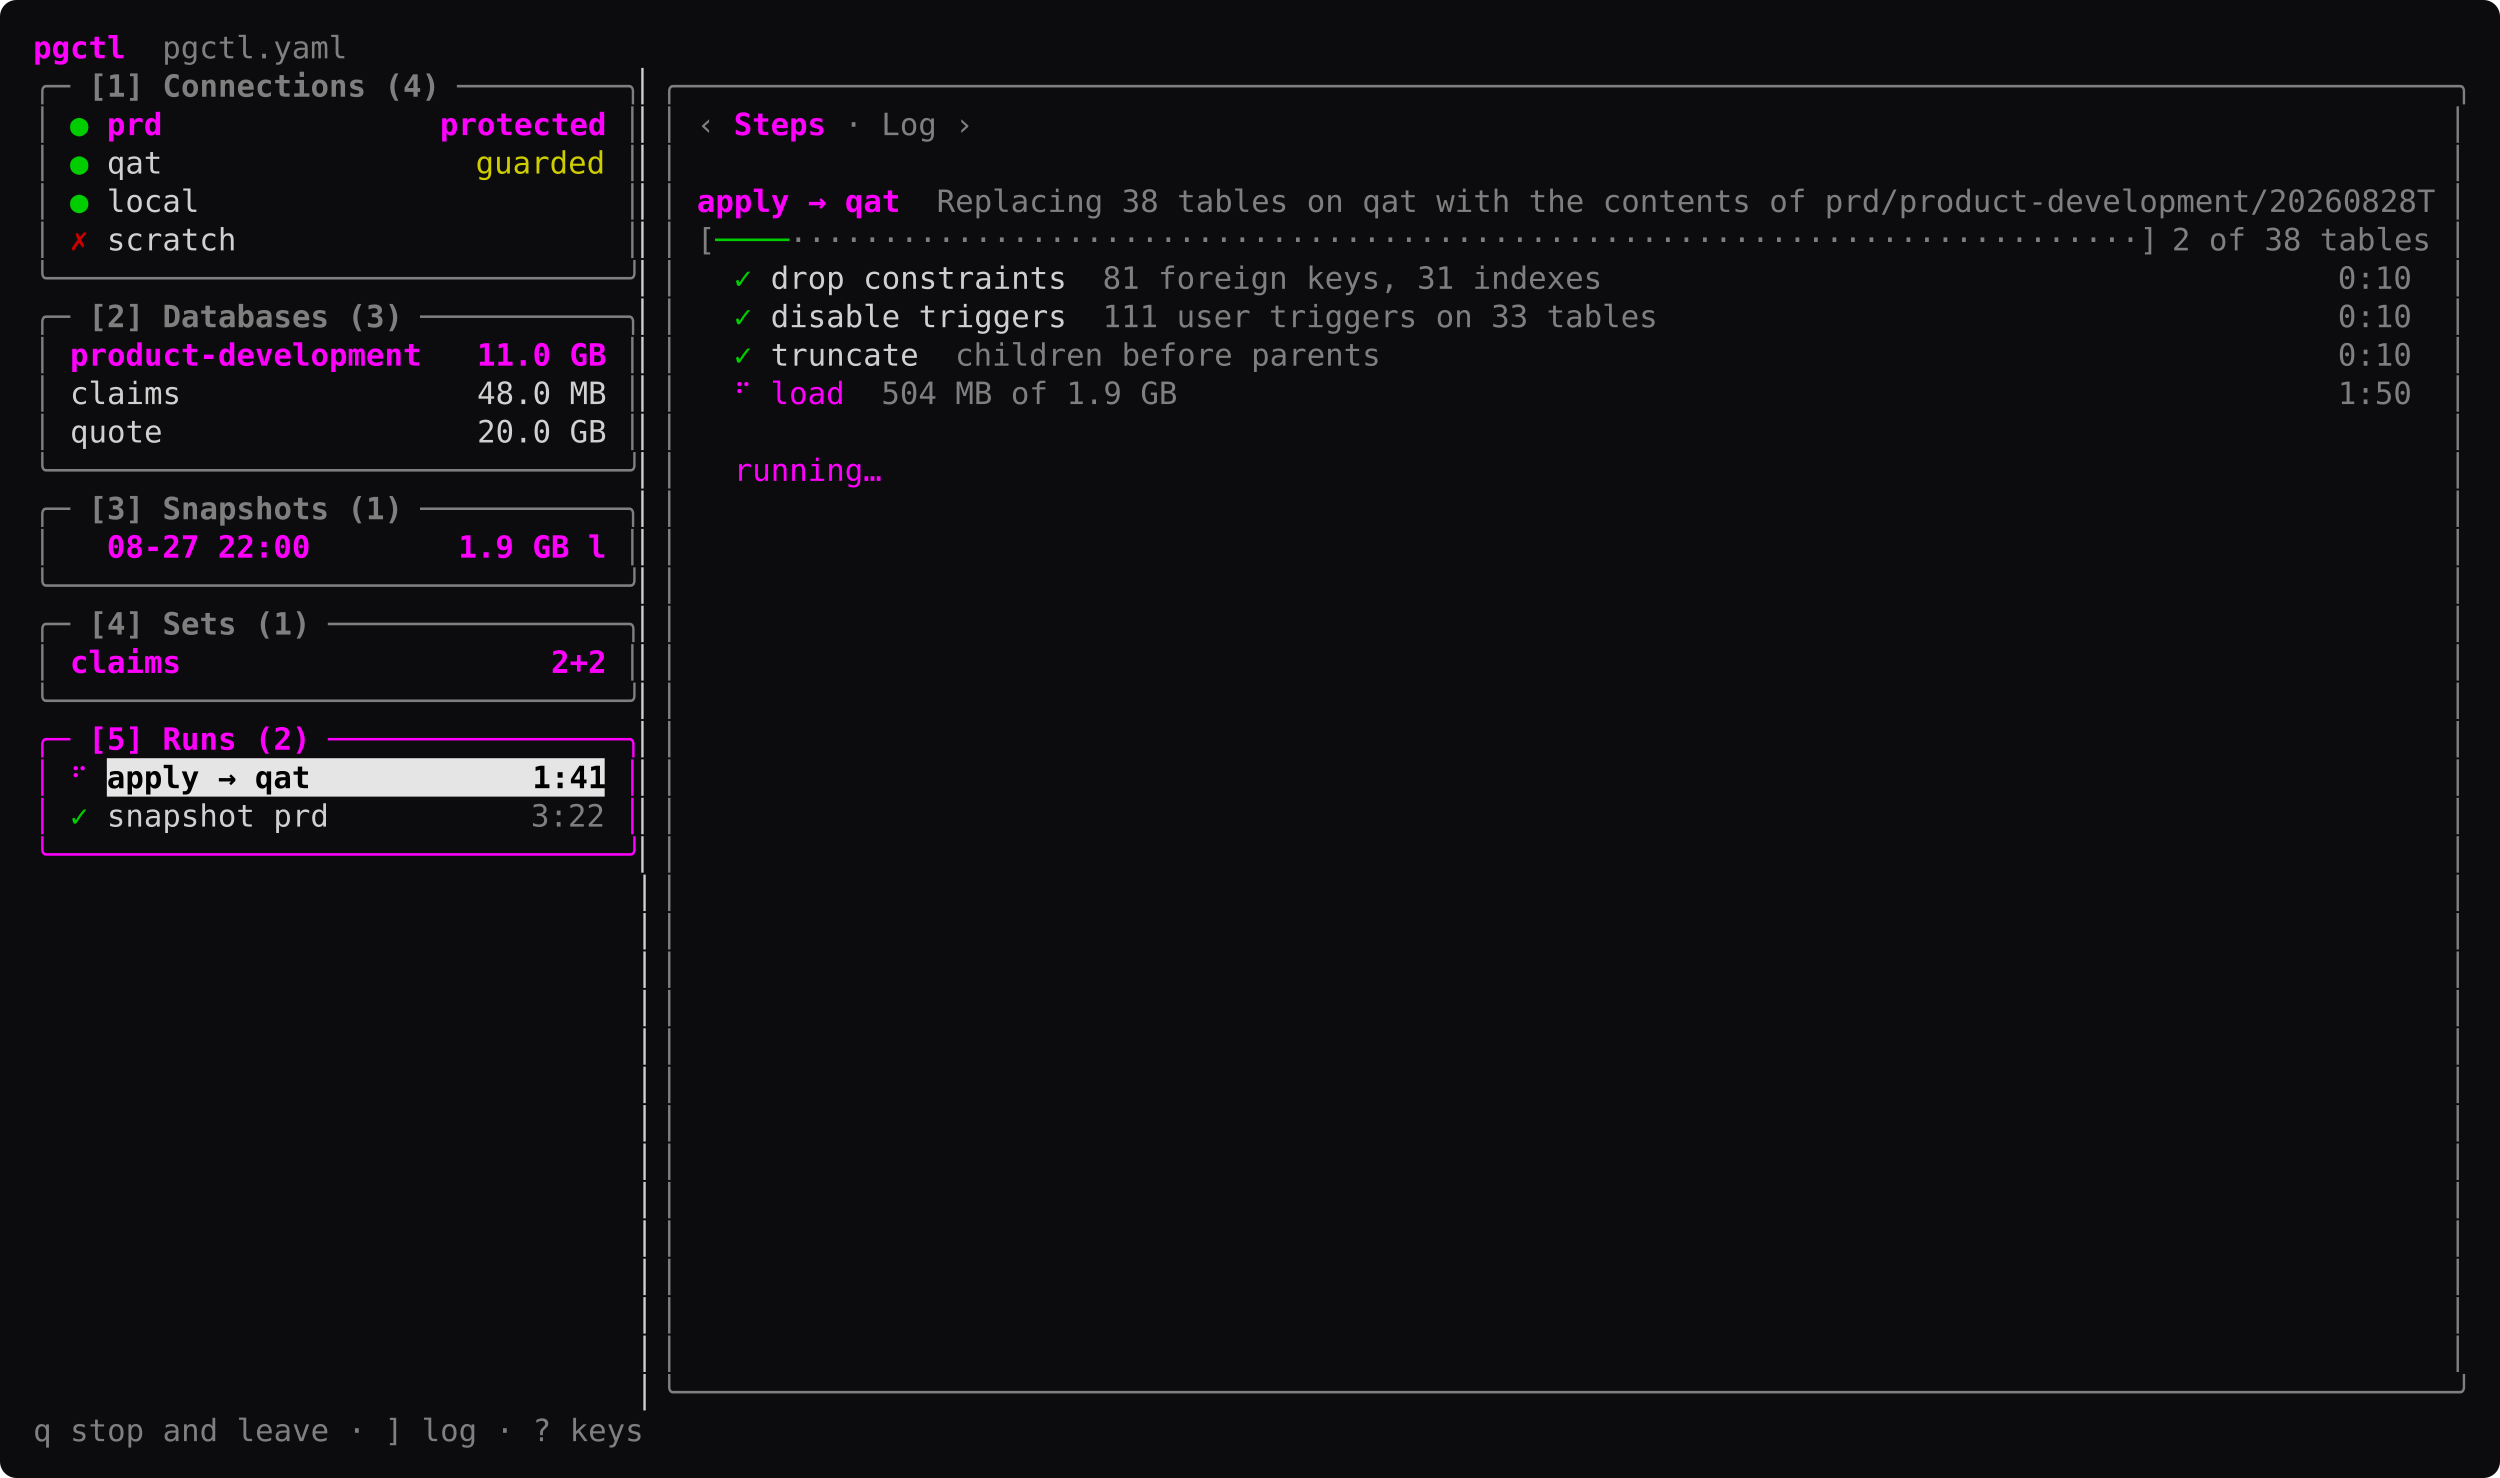
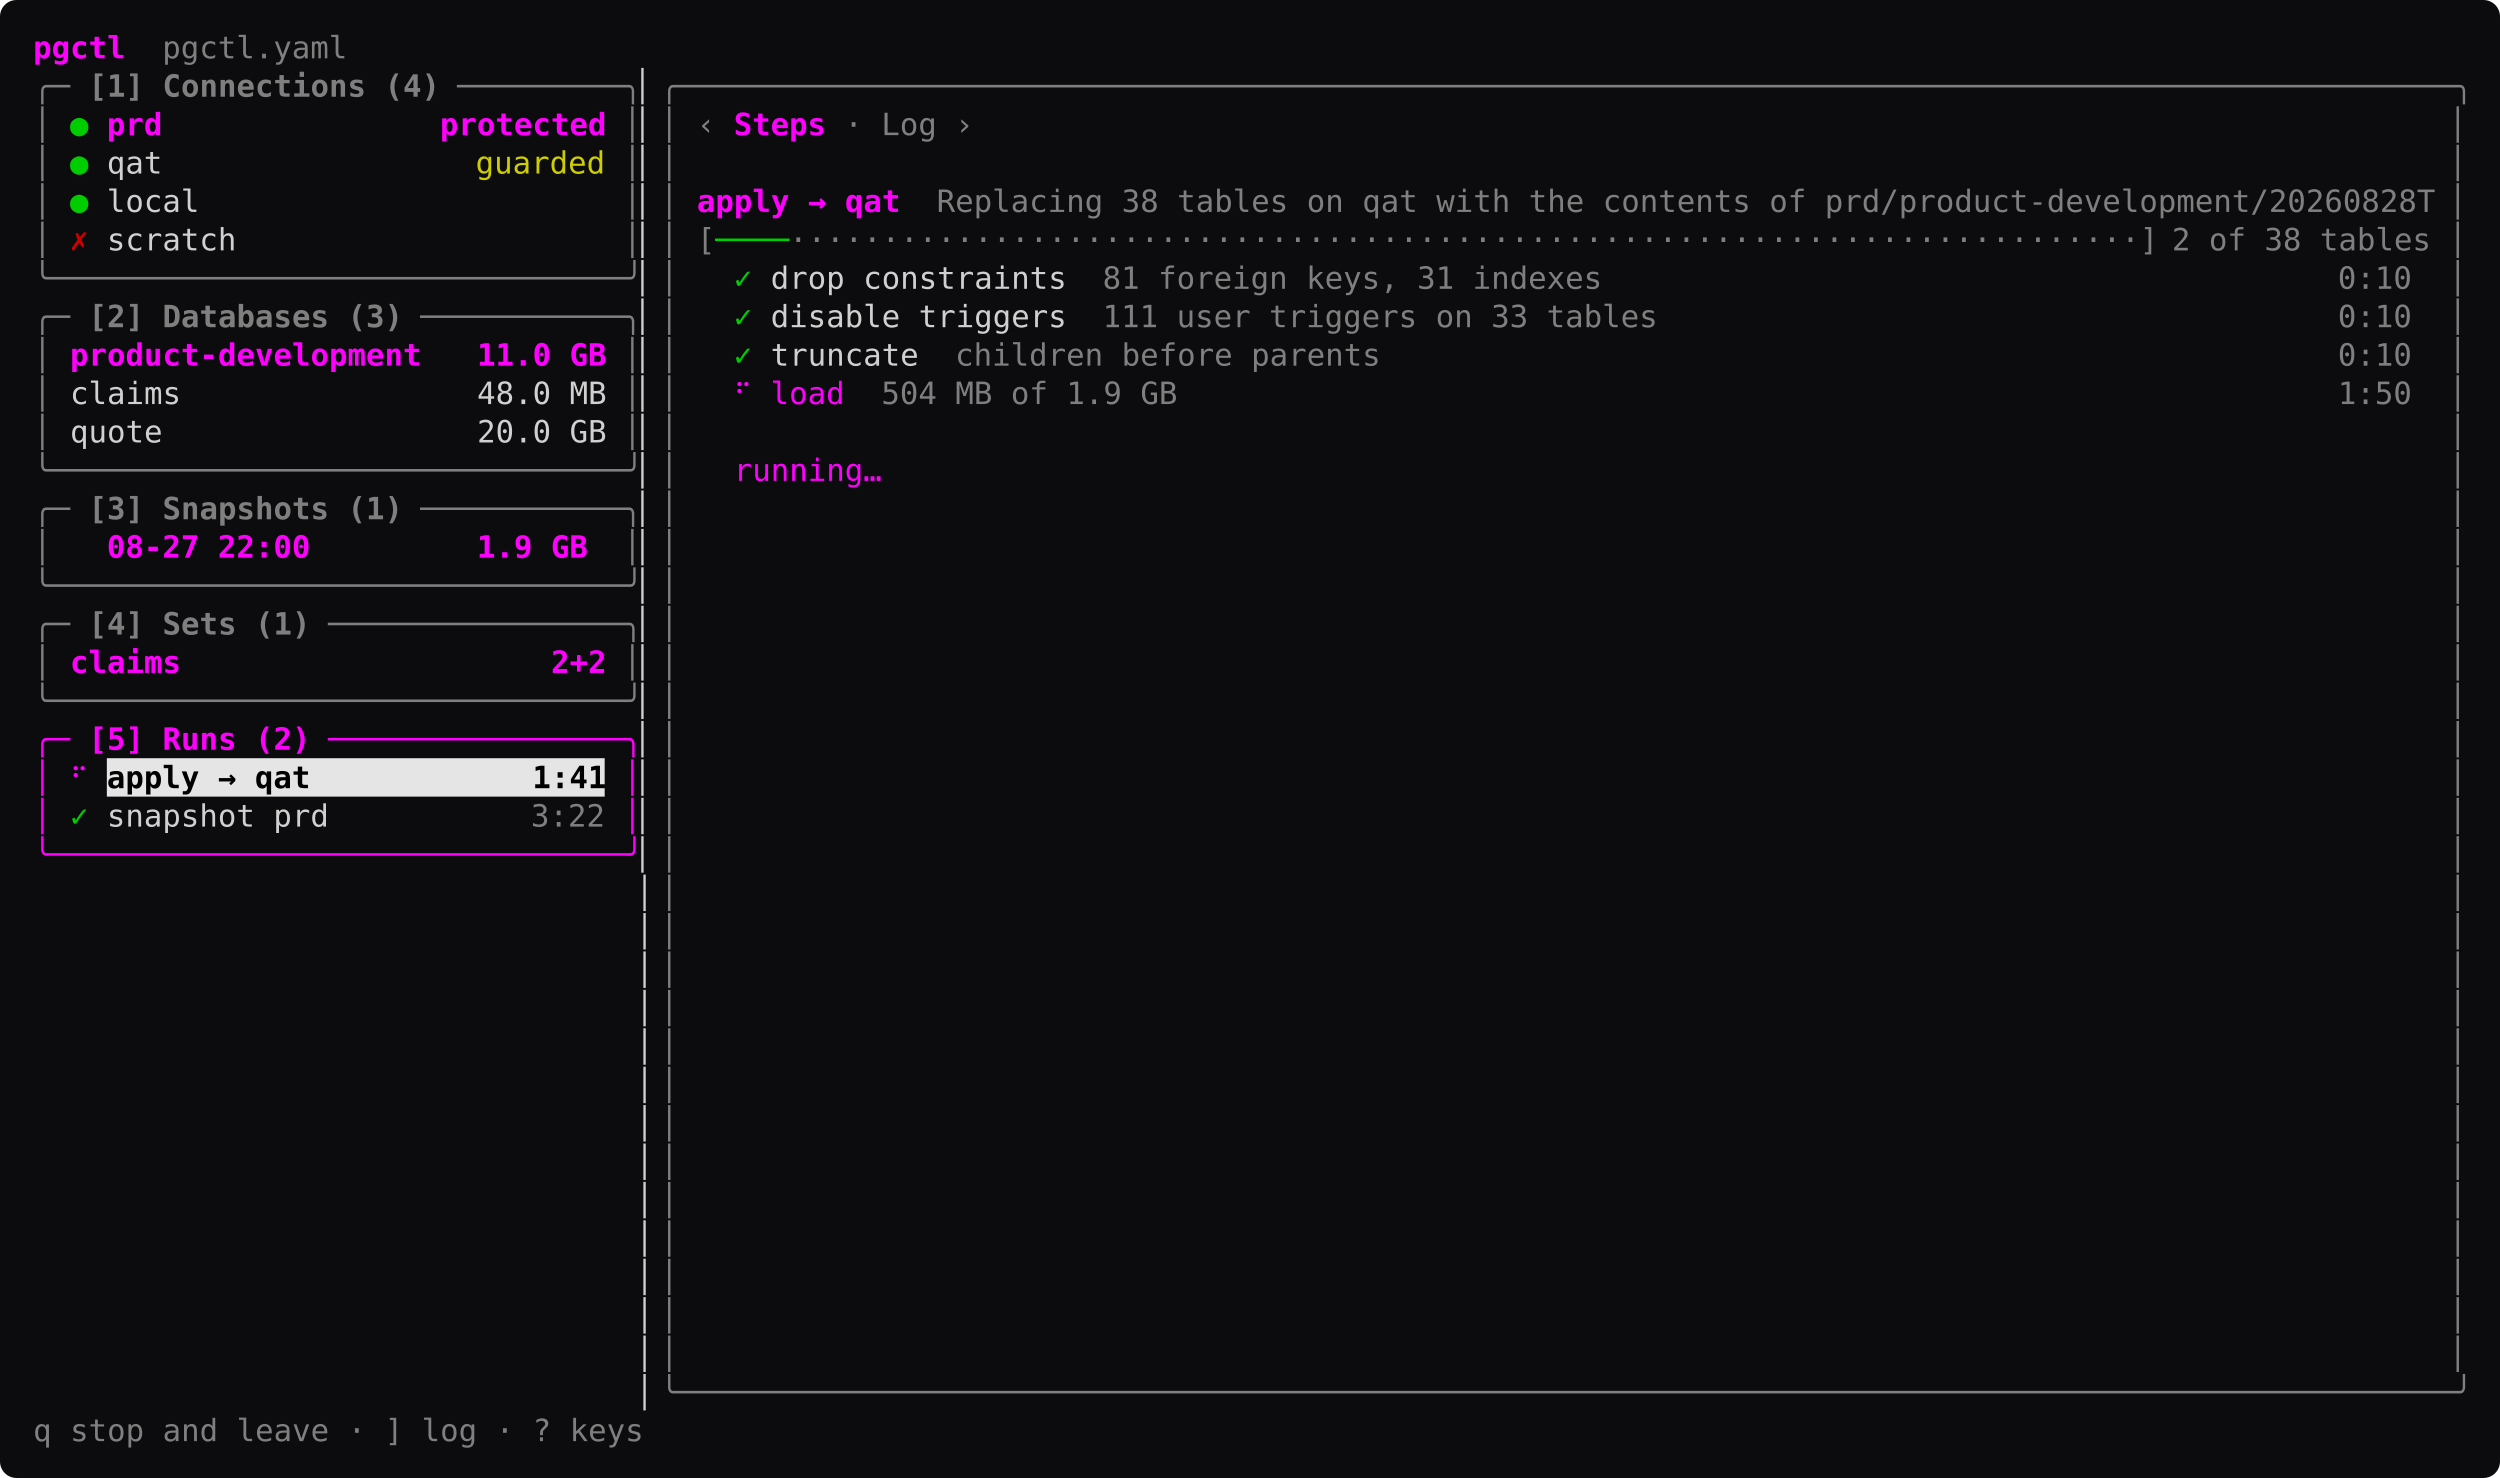
<svg xmlns="http://www.w3.org/2000/svg" width="1057.6" height="625.25" viewBox="0 0 1057.6 625.25" font-family="ui-monospace, 'SF Mono', SFMono-Regular, Menlo, Consolas, 'DejaVu Sans Mono', monospace" font-size="13" role="img">
  <rect width="1057.6" height="625.25" rx="7" fill="#0c0c0e" />
  <rect x="45.2" y="320.75" width="210.6" height="16.25" fill="#e5e5e5" />
  <text x="14" y="24.68" textLength="39" lengthAdjust="spacing" fill="#ff00ff" font-weight="600" xml:space="preserve">pgctl</text>
  <text x="53" y="24.68" textLength="93.6" lengthAdjust="spacing" fill="#7f7f7f" xml:space="preserve">  pgctl.yaml</text>
  <text x="14" y="40.92" textLength="15.6" lengthAdjust="spacing" fill="#7f7f7f" xml:space="preserve">╭─</text>
  <text x="29.6" y="40.92" textLength="156" lengthAdjust="spacing" fill="#7f7f7f" font-weight="600" xml:space="preserve"> [1] Connections (4)</text>
  <text x="193.4" y="40.92" textLength="78" lengthAdjust="spacing" fill="#7f7f7f" xml:space="preserve">─────────╮</text>
  <text x="271.4" y="40.92" textLength="7.8" lengthAdjust="spacing" fill="#d0d0d0" xml:space="preserve">▏</text>
  <text x="279.2" y="40.92" textLength="764.4" lengthAdjust="spacing" fill="#7f7f7f" xml:space="preserve">╭────────────────────────────────────────────────────────────────────────────────────────────────╮</text>
  <text x="14" y="57.17" textLength="7.8" lengthAdjust="spacing" fill="#7f7f7f" xml:space="preserve">│</text>
  <text x="29.6" y="57.17" textLength="7.8" lengthAdjust="spacing" fill="#00cd00" xml:space="preserve">●</text>
  <text x="45.2" y="57.17" textLength="210.6" lengthAdjust="spacing" fill="#ff00ff" font-weight="600" xml:space="preserve">prd               protected</text>
  <text x="263.6" y="57.17" textLength="7.8" lengthAdjust="spacing" fill="#7f7f7f" xml:space="preserve">│</text>
  <text x="271.4" y="57.17" textLength="7.8" lengthAdjust="spacing" fill="#d0d0d0" xml:space="preserve">▏</text>
  <text x="279.2" y="57.17" textLength="7.8" lengthAdjust="spacing" fill="#7f7f7f" xml:space="preserve">│</text>
  <text x="294.8" y="57.17" textLength="7.8" lengthAdjust="spacing" fill="#7f7f7f" xml:space="preserve">‹</text>
  <text x="310.4" y="57.17" textLength="7.8" lengthAdjust="spacing" fill="#ff00ff" font-weight="600" xml:space="preserve">S</text>
  <text x="318.2" y="57.17" textLength="7.8" lengthAdjust="spacing" fill="#ff00ff" font-weight="600" xml:space="preserve">t</text>
  <text x="326" y="57.17" textLength="7.8" lengthAdjust="spacing" fill="#ff00ff" font-weight="600" xml:space="preserve">e</text>
  <text x="333.8" y="57.17" textLength="7.8" lengthAdjust="spacing" fill="#ff00ff" font-weight="600" xml:space="preserve">p</text>
  <text x="341.6" y="57.17" textLength="7.8" lengthAdjust="spacing" fill="#ff00ff" font-weight="600" xml:space="preserve">s</text>
  <text x="357.2" y="57.17" textLength="7.8" lengthAdjust="spacing" fill="#7f7f7f" xml:space="preserve">·</text>
  <text x="365" y="57.17" textLength="31.2" lengthAdjust="spacing" fill="#7f7f7f" xml:space="preserve"> Log</text>
  <text x="404" y="57.17" textLength="7.8" lengthAdjust="spacing" fill="#7f7f7f" xml:space="preserve">›</text>
  <text x="1035.8" y="57.17" textLength="7.8" lengthAdjust="spacing" fill="#7f7f7f" xml:space="preserve">│</text>
  <text x="14" y="73.42" textLength="7.8" lengthAdjust="spacing" fill="#7f7f7f" xml:space="preserve">│</text>
  <text x="29.6" y="73.42" textLength="7.8" lengthAdjust="spacing" fill="#00cd00" xml:space="preserve">●</text>
  <text x="45.2" y="73.42" textLength="23.4" lengthAdjust="spacing" fill="#d0d0d0" xml:space="preserve">qat</text>
  <text x="201.2" y="73.42" textLength="54.6" lengthAdjust="spacing" fill="#cdcd00" xml:space="preserve">guarded</text>
  <text x="263.6" y="73.42" textLength="7.8" lengthAdjust="spacing" fill="#7f7f7f" xml:space="preserve">│</text>
  <text x="271.4" y="73.42" textLength="7.8" lengthAdjust="spacing" fill="#d0d0d0" xml:space="preserve">▏</text>
  <text x="279.2" y="73.42" textLength="7.8" lengthAdjust="spacing" fill="#7f7f7f" xml:space="preserve">│</text>
  <text x="1035.8" y="73.42" textLength="7.8" lengthAdjust="spacing" fill="#7f7f7f" xml:space="preserve">│</text>
  <text x="14" y="89.67" textLength="7.8" lengthAdjust="spacing" fill="#7f7f7f" xml:space="preserve">│</text>
  <text x="29.6" y="89.67" textLength="7.8" lengthAdjust="spacing" fill="#00cd00" xml:space="preserve">●</text>
  <text x="45.2" y="89.67" textLength="39" lengthAdjust="spacing" fill="#d0d0d0" xml:space="preserve">local</text>
  <text x="263.6" y="89.67" textLength="7.8" lengthAdjust="spacing" fill="#7f7f7f" xml:space="preserve">│</text>
  <text x="271.4" y="89.67" textLength="7.8" lengthAdjust="spacing" fill="#d0d0d0" xml:space="preserve">▏</text>
  <text x="279.2" y="89.67" textLength="7.8" lengthAdjust="spacing" fill="#7f7f7f" xml:space="preserve">│</text>
  <text x="294.8" y="89.67" textLength="85.8" lengthAdjust="spacing" fill="#ff00ff" font-weight="600" xml:space="preserve">apply → qat</text>
  <text x="380.6" y="89.67" textLength="647.4" lengthAdjust="spacing" fill="#7f7f7f" xml:space="preserve">  Replacing 38 tables on qat with the contents of prd/product-development/20260828T</text>
  <text x="1035.8" y="89.67" textLength="7.8" lengthAdjust="spacing" fill="#7f7f7f" xml:space="preserve">│</text>
  <text x="14" y="105.92" textLength="7.8" lengthAdjust="spacing" fill="#7f7f7f" xml:space="preserve">│</text>
  <text x="29.6" y="105.92" textLength="7.8" lengthAdjust="spacing" fill="#cd0000" font-weight="600" xml:space="preserve">✗</text>
  <text x="45.2" y="105.92" textLength="54.6" lengthAdjust="spacing" fill="#d0d0d0" xml:space="preserve">scratch</text>
  <text x="263.6" y="105.92" textLength="7.8" lengthAdjust="spacing" fill="#7f7f7f" xml:space="preserve">│</text>
  <text x="271.4" y="105.92" textLength="7.8" lengthAdjust="spacing" fill="#d0d0d0" xml:space="preserve">▏</text>
  <text x="279.2" y="105.92" textLength="7.8" lengthAdjust="spacing" fill="#7f7f7f" xml:space="preserve">│</text>
  <text x="294.8" y="105.92" textLength="7.8" lengthAdjust="spacing" fill="#7f7f7f" xml:space="preserve">[</text>
  <text x="302.6" y="105.92" textLength="31.2" lengthAdjust="spacing" fill="#00cd00" xml:space="preserve">────</text>
  <text x="333.8" y="105.92" textLength="577.2" lengthAdjust="spacing" fill="#7f7f7f" xml:space="preserve">·········································································]</text>
  <text x="918.8" y="105.92" textLength="109.2" lengthAdjust="spacing" fill="#7f7f7f" xml:space="preserve">2 of 38 tables</text>
  <text x="1035.8" y="105.92" textLength="7.8" lengthAdjust="spacing" fill="#7f7f7f" xml:space="preserve">│</text>
  <text x="14" y="122.17" textLength="257.4" lengthAdjust="spacing" fill="#7f7f7f" xml:space="preserve">╰───────────────────────────────╯</text>
  <text x="271.4" y="122.17" textLength="7.8" lengthAdjust="spacing" fill="#d0d0d0" xml:space="preserve">▏</text>
  <text x="279.2" y="122.17" textLength="7.8" lengthAdjust="spacing" fill="#7f7f7f" xml:space="preserve">│</text>
  <text x="310.4" y="122.17" textLength="7.8" lengthAdjust="spacing" fill="#00cd00" xml:space="preserve">✓</text>
  <text x="318.2" y="122.17" textLength="132.6" lengthAdjust="spacing" fill="#d0d0d0" xml:space="preserve"> drop constraints</text>
  <text x="450.8" y="122.17" textLength="226.2" lengthAdjust="spacing" fill="#7f7f7f" xml:space="preserve">  81 foreign keys, 31 indexes</text>
  <text x="989" y="122.17" textLength="31.2" lengthAdjust="spacing" fill="#7f7f7f" xml:space="preserve">0:10</text>
  <text x="1035.8" y="122.17" textLength="7.8" lengthAdjust="spacing" fill="#7f7f7f" xml:space="preserve">│</text>
  <text x="14" y="138.43" textLength="15.6" lengthAdjust="spacing" fill="#7f7f7f" xml:space="preserve">╭─</text>
  <text x="29.6" y="138.43" textLength="140.4" lengthAdjust="spacing" fill="#7f7f7f" font-weight="600" xml:space="preserve"> [2] Databases (3)</text>
  <text x="177.8" y="138.43" textLength="93.6" lengthAdjust="spacing" fill="#7f7f7f" xml:space="preserve">───────────╮</text>
  <text x="271.4" y="138.43" textLength="7.8" lengthAdjust="spacing" fill="#d0d0d0" xml:space="preserve">▏</text>
  <text x="279.2" y="138.43" textLength="7.8" lengthAdjust="spacing" fill="#7f7f7f" xml:space="preserve">│</text>
  <text x="310.4" y="138.43" textLength="7.8" lengthAdjust="spacing" fill="#00cd00" xml:space="preserve">✓</text>
  <text x="318.2" y="138.43" textLength="132.6" lengthAdjust="spacing" fill="#d0d0d0" xml:space="preserve"> disable triggers</text>
  <text x="450.8" y="138.43" textLength="249.6" lengthAdjust="spacing" fill="#7f7f7f" xml:space="preserve">  111 user triggers on 33 tables</text>
  <text x="989" y="138.43" textLength="31.2" lengthAdjust="spacing" fill="#7f7f7f" xml:space="preserve">0:10</text>
  <text x="1035.8" y="138.43" textLength="7.8" lengthAdjust="spacing" fill="#7f7f7f" xml:space="preserve">│</text>
  <text x="14" y="154.68" textLength="7.8" lengthAdjust="spacing" fill="#7f7f7f" xml:space="preserve">│</text>
  <text x="29.6" y="154.68" textLength="226.2" lengthAdjust="spacing" fill="#ff00ff" font-weight="600" xml:space="preserve">product-development   11.0 GB</text>
  <text x="263.6" y="154.68" textLength="7.8" lengthAdjust="spacing" fill="#7f7f7f" xml:space="preserve">│</text>
  <text x="271.4" y="154.68" textLength="7.8" lengthAdjust="spacing" fill="#d0d0d0" xml:space="preserve">▏</text>
  <text x="279.2" y="154.68" textLength="7.8" lengthAdjust="spacing" fill="#7f7f7f" xml:space="preserve">│</text>
  <text x="310.4" y="154.68" textLength="7.8" lengthAdjust="spacing" fill="#00cd00" xml:space="preserve">✓</text>
  <text x="318.2" y="154.68" textLength="70.2" lengthAdjust="spacing" fill="#d0d0d0" xml:space="preserve"> truncate</text>
  <text x="388.4" y="154.68" textLength="195" lengthAdjust="spacing" fill="#7f7f7f" xml:space="preserve">  children before parents</text>
  <text x="989" y="154.68" textLength="31.2" lengthAdjust="spacing" fill="#7f7f7f" xml:space="preserve">0:10</text>
  <text x="1035.8" y="154.68" textLength="7.8" lengthAdjust="spacing" fill="#7f7f7f" xml:space="preserve">│</text>
  <text x="14" y="170.93" textLength="7.8" lengthAdjust="spacing" fill="#7f7f7f" xml:space="preserve">│</text>
  <text x="21.8" y="170.93" textLength="234" lengthAdjust="spacing" fill="#d0d0d0" xml:space="preserve"> claims                48.0 MB</text>
  <text x="263.6" y="170.93" textLength="7.8" lengthAdjust="spacing" fill="#7f7f7f" xml:space="preserve">│</text>
  <text x="271.4" y="170.93" textLength="7.8" lengthAdjust="spacing" fill="#d0d0d0" xml:space="preserve">▏</text>
  <text x="279.2" y="170.93" textLength="7.8" lengthAdjust="spacing" fill="#7f7f7f" xml:space="preserve">│</text>
  <text x="310.4" y="170.93" textLength="7.8" lengthAdjust="spacing" fill="#ff00ff" xml:space="preserve">⠋</text>
  <text x="326" y="170.93" textLength="31.2" lengthAdjust="spacing" fill="#ff00ff" xml:space="preserve">load</text>
  <text x="357.2" y="170.93" textLength="140.4" lengthAdjust="spacing" fill="#7f7f7f" xml:space="preserve">  504 MB of 1.9 GB</text>
  <text x="989" y="170.93" textLength="31.2" lengthAdjust="spacing" fill="#7f7f7f" xml:space="preserve">1:50</text>
  <text x="1035.8" y="170.93" textLength="7.8" lengthAdjust="spacing" fill="#7f7f7f" xml:space="preserve">│</text>
  <text x="14" y="187.18" textLength="7.8" lengthAdjust="spacing" fill="#7f7f7f" xml:space="preserve">│</text>
  <text x="21.8" y="187.18" textLength="234" lengthAdjust="spacing" fill="#d0d0d0" xml:space="preserve"> quote                 20.0 GB</text>
  <text x="263.6" y="187.18" textLength="7.8" lengthAdjust="spacing" fill="#7f7f7f" xml:space="preserve">│</text>
  <text x="271.4" y="187.18" textLength="7.8" lengthAdjust="spacing" fill="#d0d0d0" xml:space="preserve">▏</text>
  <text x="279.2" y="187.18" textLength="7.8" lengthAdjust="spacing" fill="#7f7f7f" xml:space="preserve">│</text>
  <text x="1035.8" y="187.18" textLength="7.8" lengthAdjust="spacing" fill="#7f7f7f" xml:space="preserve">│</text>
  <text x="14" y="203.43" textLength="257.4" lengthAdjust="spacing" fill="#7f7f7f" xml:space="preserve">╰───────────────────────────────╯</text>
  <text x="271.4" y="203.43" textLength="7.8" lengthAdjust="spacing" fill="#d0d0d0" xml:space="preserve">▏</text>
  <text x="279.2" y="203.43" textLength="7.8" lengthAdjust="spacing" fill="#7f7f7f" xml:space="preserve">│</text>
  <text x="310.4" y="203.43" textLength="62.4" lengthAdjust="spacing" fill="#ff00ff" xml:space="preserve">running…</text>
  <text x="1035.8" y="203.43" textLength="7.8" lengthAdjust="spacing" fill="#7f7f7f" xml:space="preserve">│</text>
  <text x="14" y="219.68" textLength="15.6" lengthAdjust="spacing" fill="#7f7f7f" xml:space="preserve">╭─</text>
  <text x="29.6" y="219.68" textLength="140.4" lengthAdjust="spacing" fill="#7f7f7f" font-weight="600" xml:space="preserve"> [3] Snapshots (1)</text>
  <text x="177.8" y="219.68" textLength="93.6" lengthAdjust="spacing" fill="#7f7f7f" xml:space="preserve">───────────╮</text>
  <text x="271.4" y="219.68" textLength="7.8" lengthAdjust="spacing" fill="#d0d0d0" xml:space="preserve">▏</text>
  <text x="279.2" y="219.68" textLength="7.8" lengthAdjust="spacing" fill="#7f7f7f" xml:space="preserve">│</text>
  <text x="1035.8" y="219.68" textLength="7.8" lengthAdjust="spacing" fill="#7f7f7f" xml:space="preserve">│</text>
  <text x="14" y="235.93" textLength="7.8" lengthAdjust="spacing" fill="#7f7f7f" xml:space="preserve">│</text>
-   <text x="45.2" y="235.93" textLength="210.6" lengthAdjust="spacing" fill="#ff00ff" font-weight="600" xml:space="preserve">08-27 22:00        1.9 GB l</text>
+   <text x="45.2" y="235.93" textLength="202.8" lengthAdjust="spacing" fill="#ff00ff" font-weight="600" xml:space="preserve">08-27 22:00         1.9 GB</text>
  <text x="263.6" y="235.93" textLength="7.8" lengthAdjust="spacing" fill="#7f7f7f" xml:space="preserve">│</text>
  <text x="271.4" y="235.93" textLength="7.8" lengthAdjust="spacing" fill="#d0d0d0" xml:space="preserve">▏</text>
  <text x="279.2" y="235.93" textLength="7.8" lengthAdjust="spacing" fill="#7f7f7f" xml:space="preserve">│</text>
  <text x="1035.8" y="235.93" textLength="7.8" lengthAdjust="spacing" fill="#7f7f7f" xml:space="preserve">│</text>
  <text x="14" y="252.18" textLength="257.4" lengthAdjust="spacing" fill="#7f7f7f" xml:space="preserve">╰───────────────────────────────╯</text>
  <text x="271.4" y="252.18" textLength="7.8" lengthAdjust="spacing" fill="#d0d0d0" xml:space="preserve">▏</text>
  <text x="279.2" y="252.18" textLength="7.8" lengthAdjust="spacing" fill="#7f7f7f" xml:space="preserve">│</text>
  <text x="1035.8" y="252.18" textLength="7.8" lengthAdjust="spacing" fill="#7f7f7f" xml:space="preserve">│</text>
  <text x="14" y="268.43" textLength="15.6" lengthAdjust="spacing" fill="#7f7f7f" xml:space="preserve">╭─</text>
  <text x="29.6" y="268.43" textLength="101.4" lengthAdjust="spacing" fill="#7f7f7f" font-weight="600" xml:space="preserve"> [4] Sets (1)</text>
  <text x="138.8" y="268.43" textLength="132.6" lengthAdjust="spacing" fill="#7f7f7f" xml:space="preserve">────────────────╮</text>
  <text x="271.4" y="268.43" textLength="7.8" lengthAdjust="spacing" fill="#d0d0d0" xml:space="preserve">▏</text>
  <text x="279.2" y="268.43" textLength="7.8" lengthAdjust="spacing" fill="#7f7f7f" xml:space="preserve">│</text>
  <text x="1035.8" y="268.43" textLength="7.8" lengthAdjust="spacing" fill="#7f7f7f" xml:space="preserve">│</text>
  <text x="14" y="284.68" textLength="7.8" lengthAdjust="spacing" fill="#7f7f7f" xml:space="preserve">│</text>
  <text x="29.6" y="284.68" textLength="226.2" lengthAdjust="spacing" fill="#ff00ff" font-weight="600" xml:space="preserve">claims                    2+2</text>
  <text x="263.6" y="284.68" textLength="7.8" lengthAdjust="spacing" fill="#7f7f7f" xml:space="preserve">│</text>
  <text x="271.4" y="284.68" textLength="7.8" lengthAdjust="spacing" fill="#d0d0d0" xml:space="preserve">▏</text>
  <text x="279.2" y="284.68" textLength="7.8" lengthAdjust="spacing" fill="#7f7f7f" xml:space="preserve">│</text>
  <text x="1035.8" y="284.68" textLength="7.8" lengthAdjust="spacing" fill="#7f7f7f" xml:space="preserve">│</text>
  <text x="14" y="300.93" textLength="257.4" lengthAdjust="spacing" fill="#7f7f7f" xml:space="preserve">╰───────────────────────────────╯</text>
  <text x="271.4" y="300.93" textLength="7.8" lengthAdjust="spacing" fill="#d0d0d0" xml:space="preserve">▏</text>
  <text x="279.2" y="300.93" textLength="7.8" lengthAdjust="spacing" fill="#7f7f7f" xml:space="preserve">│</text>
  <text x="1035.8" y="300.93" textLength="7.8" lengthAdjust="spacing" fill="#7f7f7f" xml:space="preserve">│</text>
  <text x="14" y="317.18" textLength="15.6" lengthAdjust="spacing" fill="#ff00ff" xml:space="preserve">╭─</text>
  <text x="29.6" y="317.18" textLength="101.4" lengthAdjust="spacing" fill="#ff00ff" font-weight="600" xml:space="preserve"> [5] Runs (2)</text>
  <text x="138.8" y="317.18" textLength="132.6" lengthAdjust="spacing" fill="#ff00ff" xml:space="preserve">────────────────╮</text>
  <text x="271.4" y="317.18" textLength="7.8" lengthAdjust="spacing" fill="#d0d0d0" xml:space="preserve">▏</text>
  <text x="279.2" y="317.18" textLength="7.8" lengthAdjust="spacing" fill="#7f7f7f" xml:space="preserve">│</text>
  <text x="1035.8" y="317.18" textLength="7.8" lengthAdjust="spacing" fill="#7f7f7f" xml:space="preserve">│</text>
  <text x="14" y="333.43" textLength="7.8" lengthAdjust="spacing" fill="#ff00ff" xml:space="preserve">│</text>
  <text x="29.6" y="333.43" textLength="7.8" lengthAdjust="spacing" fill="#ff00ff" xml:space="preserve">⠋</text>
  <text x="45.2" y="333.43" textLength="210.6" lengthAdjust="spacing" fill="#000000" font-weight="600" xml:space="preserve">apply → qat            1:41</text>
  <text x="263.6" y="333.43" textLength="7.8" lengthAdjust="spacing" fill="#ff00ff" xml:space="preserve">│</text>
  <text x="271.4" y="333.43" textLength="7.8" lengthAdjust="spacing" fill="#d0d0d0" xml:space="preserve">▏</text>
  <text x="279.2" y="333.43" textLength="7.8" lengthAdjust="spacing" fill="#7f7f7f" xml:space="preserve">│</text>
  <text x="1035.8" y="333.43" textLength="7.8" lengthAdjust="spacing" fill="#7f7f7f" xml:space="preserve">│</text>
  <text x="14" y="349.68" textLength="7.8" lengthAdjust="spacing" fill="#ff00ff" xml:space="preserve">│</text>
  <text x="29.6" y="349.68" textLength="7.8" lengthAdjust="spacing" fill="#00cd00" xml:space="preserve">✓</text>
  <text x="45.2" y="349.68" textLength="93.6" lengthAdjust="spacing" fill="#d0d0d0" xml:space="preserve">snapshot prd</text>
  <text x="224.6" y="349.68" textLength="31.2" lengthAdjust="spacing" fill="#7f7f7f" xml:space="preserve">3:22</text>
  <text x="263.6" y="349.68" textLength="7.8" lengthAdjust="spacing" fill="#ff00ff" xml:space="preserve">│</text>
  <text x="271.4" y="349.68" textLength="7.8" lengthAdjust="spacing" fill="#d0d0d0" xml:space="preserve">▏</text>
  <text x="279.2" y="349.68" textLength="7.8" lengthAdjust="spacing" fill="#7f7f7f" xml:space="preserve">│</text>
  <text x="1035.8" y="349.68" textLength="7.8" lengthAdjust="spacing" fill="#7f7f7f" xml:space="preserve">│</text>
  <text x="14" y="365.93" textLength="257.4" lengthAdjust="spacing" fill="#ff00ff" xml:space="preserve">╰───────────────────────────────╯</text>
  <text x="271.4" y="365.93" textLength="7.8" lengthAdjust="spacing" fill="#d0d0d0" xml:space="preserve">▏</text>
  <text x="279.2" y="365.93" textLength="7.8" lengthAdjust="spacing" fill="#7f7f7f" xml:space="preserve">│</text>
  <text x="1035.8" y="365.93" textLength="7.8" lengthAdjust="spacing" fill="#7f7f7f" xml:space="preserve">│</text>
  <text x="14" y="382.18" textLength="265.2" lengthAdjust="spacing" fill="#d0d0d0" xml:space="preserve">                                 ▏</text>
  <text x="279.2" y="382.18" textLength="7.8" lengthAdjust="spacing" fill="#7f7f7f" xml:space="preserve">│</text>
  <text x="1035.8" y="382.18" textLength="7.8" lengthAdjust="spacing" fill="#7f7f7f" xml:space="preserve">│</text>
  <text x="14" y="398.43" textLength="265.2" lengthAdjust="spacing" fill="#d0d0d0" xml:space="preserve">                                 ▏</text>
  <text x="279.2" y="398.43" textLength="7.8" lengthAdjust="spacing" fill="#7f7f7f" xml:space="preserve">│</text>
  <text x="1035.8" y="398.43" textLength="7.8" lengthAdjust="spacing" fill="#7f7f7f" xml:space="preserve">│</text>
  <text x="14" y="414.68" textLength="265.2" lengthAdjust="spacing" fill="#d0d0d0" xml:space="preserve">                                 ▏</text>
  <text x="279.2" y="414.68" textLength="7.8" lengthAdjust="spacing" fill="#7f7f7f" xml:space="preserve">│</text>
  <text x="1035.8" y="414.68" textLength="7.8" lengthAdjust="spacing" fill="#7f7f7f" xml:space="preserve">│</text>
  <text x="14" y="430.93" textLength="265.2" lengthAdjust="spacing" fill="#d0d0d0" xml:space="preserve">                                 ▏</text>
  <text x="279.2" y="430.93" textLength="7.8" lengthAdjust="spacing" fill="#7f7f7f" xml:space="preserve">│</text>
  <text x="1035.8" y="430.93" textLength="7.8" lengthAdjust="spacing" fill="#7f7f7f" xml:space="preserve">│</text>
  <text x="14" y="447.18" textLength="265.2" lengthAdjust="spacing" fill="#d0d0d0" xml:space="preserve">                                 ▏</text>
  <text x="279.2" y="447.18" textLength="7.8" lengthAdjust="spacing" fill="#7f7f7f" xml:space="preserve">│</text>
  <text x="1035.8" y="447.18" textLength="7.8" lengthAdjust="spacing" fill="#7f7f7f" xml:space="preserve">│</text>
  <text x="14" y="463.43" textLength="265.2" lengthAdjust="spacing" fill="#d0d0d0" xml:space="preserve">                                 ▏</text>
  <text x="279.2" y="463.43" textLength="7.8" lengthAdjust="spacing" fill="#7f7f7f" xml:space="preserve">│</text>
  <text x="1035.8" y="463.43" textLength="7.8" lengthAdjust="spacing" fill="#7f7f7f" xml:space="preserve">│</text>
  <text x="14" y="479.68" textLength="265.2" lengthAdjust="spacing" fill="#d0d0d0" xml:space="preserve">                                 ▏</text>
  <text x="279.2" y="479.68" textLength="7.8" lengthAdjust="spacing" fill="#7f7f7f" xml:space="preserve">│</text>
  <text x="1035.8" y="479.68" textLength="7.8" lengthAdjust="spacing" fill="#7f7f7f" xml:space="preserve">│</text>
  <text x="14" y="495.93" textLength="265.2" lengthAdjust="spacing" fill="#d0d0d0" xml:space="preserve">                                 ▏</text>
  <text x="279.2" y="495.93" textLength="7.8" lengthAdjust="spacing" fill="#7f7f7f" xml:space="preserve">│</text>
  <text x="1035.8" y="495.93" textLength="7.8" lengthAdjust="spacing" fill="#7f7f7f" xml:space="preserve">│</text>
  <text x="14" y="512.17" textLength="265.2" lengthAdjust="spacing" fill="#d0d0d0" xml:space="preserve">                                 ▏</text>
  <text x="279.2" y="512.17" textLength="7.8" lengthAdjust="spacing" fill="#7f7f7f" xml:space="preserve">│</text>
  <text x="1035.8" y="512.17" textLength="7.8" lengthAdjust="spacing" fill="#7f7f7f" xml:space="preserve">│</text>
  <text x="14" y="528.42" textLength="265.2" lengthAdjust="spacing" fill="#d0d0d0" xml:space="preserve">                                 ▏</text>
  <text x="279.2" y="528.42" textLength="7.8" lengthAdjust="spacing" fill="#7f7f7f" xml:space="preserve">│</text>
  <text x="1035.8" y="528.42" textLength="7.8" lengthAdjust="spacing" fill="#7f7f7f" xml:space="preserve">│</text>
  <text x="14" y="544.67" textLength="265.2" lengthAdjust="spacing" fill="#d0d0d0" xml:space="preserve">                                 ▏</text>
  <text x="279.2" y="544.67" textLength="7.8" lengthAdjust="spacing" fill="#7f7f7f" xml:space="preserve">│</text>
  <text x="1035.8" y="544.67" textLength="7.8" lengthAdjust="spacing" fill="#7f7f7f" xml:space="preserve">│</text>
  <text x="14" y="560.92" textLength="265.2" lengthAdjust="spacing" fill="#d0d0d0" xml:space="preserve">                                 ▏</text>
  <text x="279.2" y="560.92" textLength="7.8" lengthAdjust="spacing" fill="#7f7f7f" xml:space="preserve">│</text>
  <text x="1035.8" y="560.92" textLength="7.8" lengthAdjust="spacing" fill="#7f7f7f" xml:space="preserve">│</text>
  <text x="14" y="577.17" textLength="265.2" lengthAdjust="spacing" fill="#d0d0d0" xml:space="preserve">                                 ▏</text>
  <text x="279.2" y="577.17" textLength="7.8" lengthAdjust="spacing" fill="#7f7f7f" xml:space="preserve">│</text>
  <text x="1035.8" y="577.17" textLength="7.8" lengthAdjust="spacing" fill="#7f7f7f" xml:space="preserve">│</text>
  <text x="14" y="593.42" textLength="265.2" lengthAdjust="spacing" fill="#d0d0d0" xml:space="preserve">                                 ▏</text>
  <text x="279.2" y="593.42" textLength="764.4" lengthAdjust="spacing" fill="#7f7f7f" xml:space="preserve">╰────────────────────────────────────────────────────────────────────────────────────────────────╯</text>
  <text x="14" y="609.67" textLength="257.4" lengthAdjust="spacing" fill="#7f7f7f" xml:space="preserve">q stop and leave · ] log · ? keys</text>
</svg>
